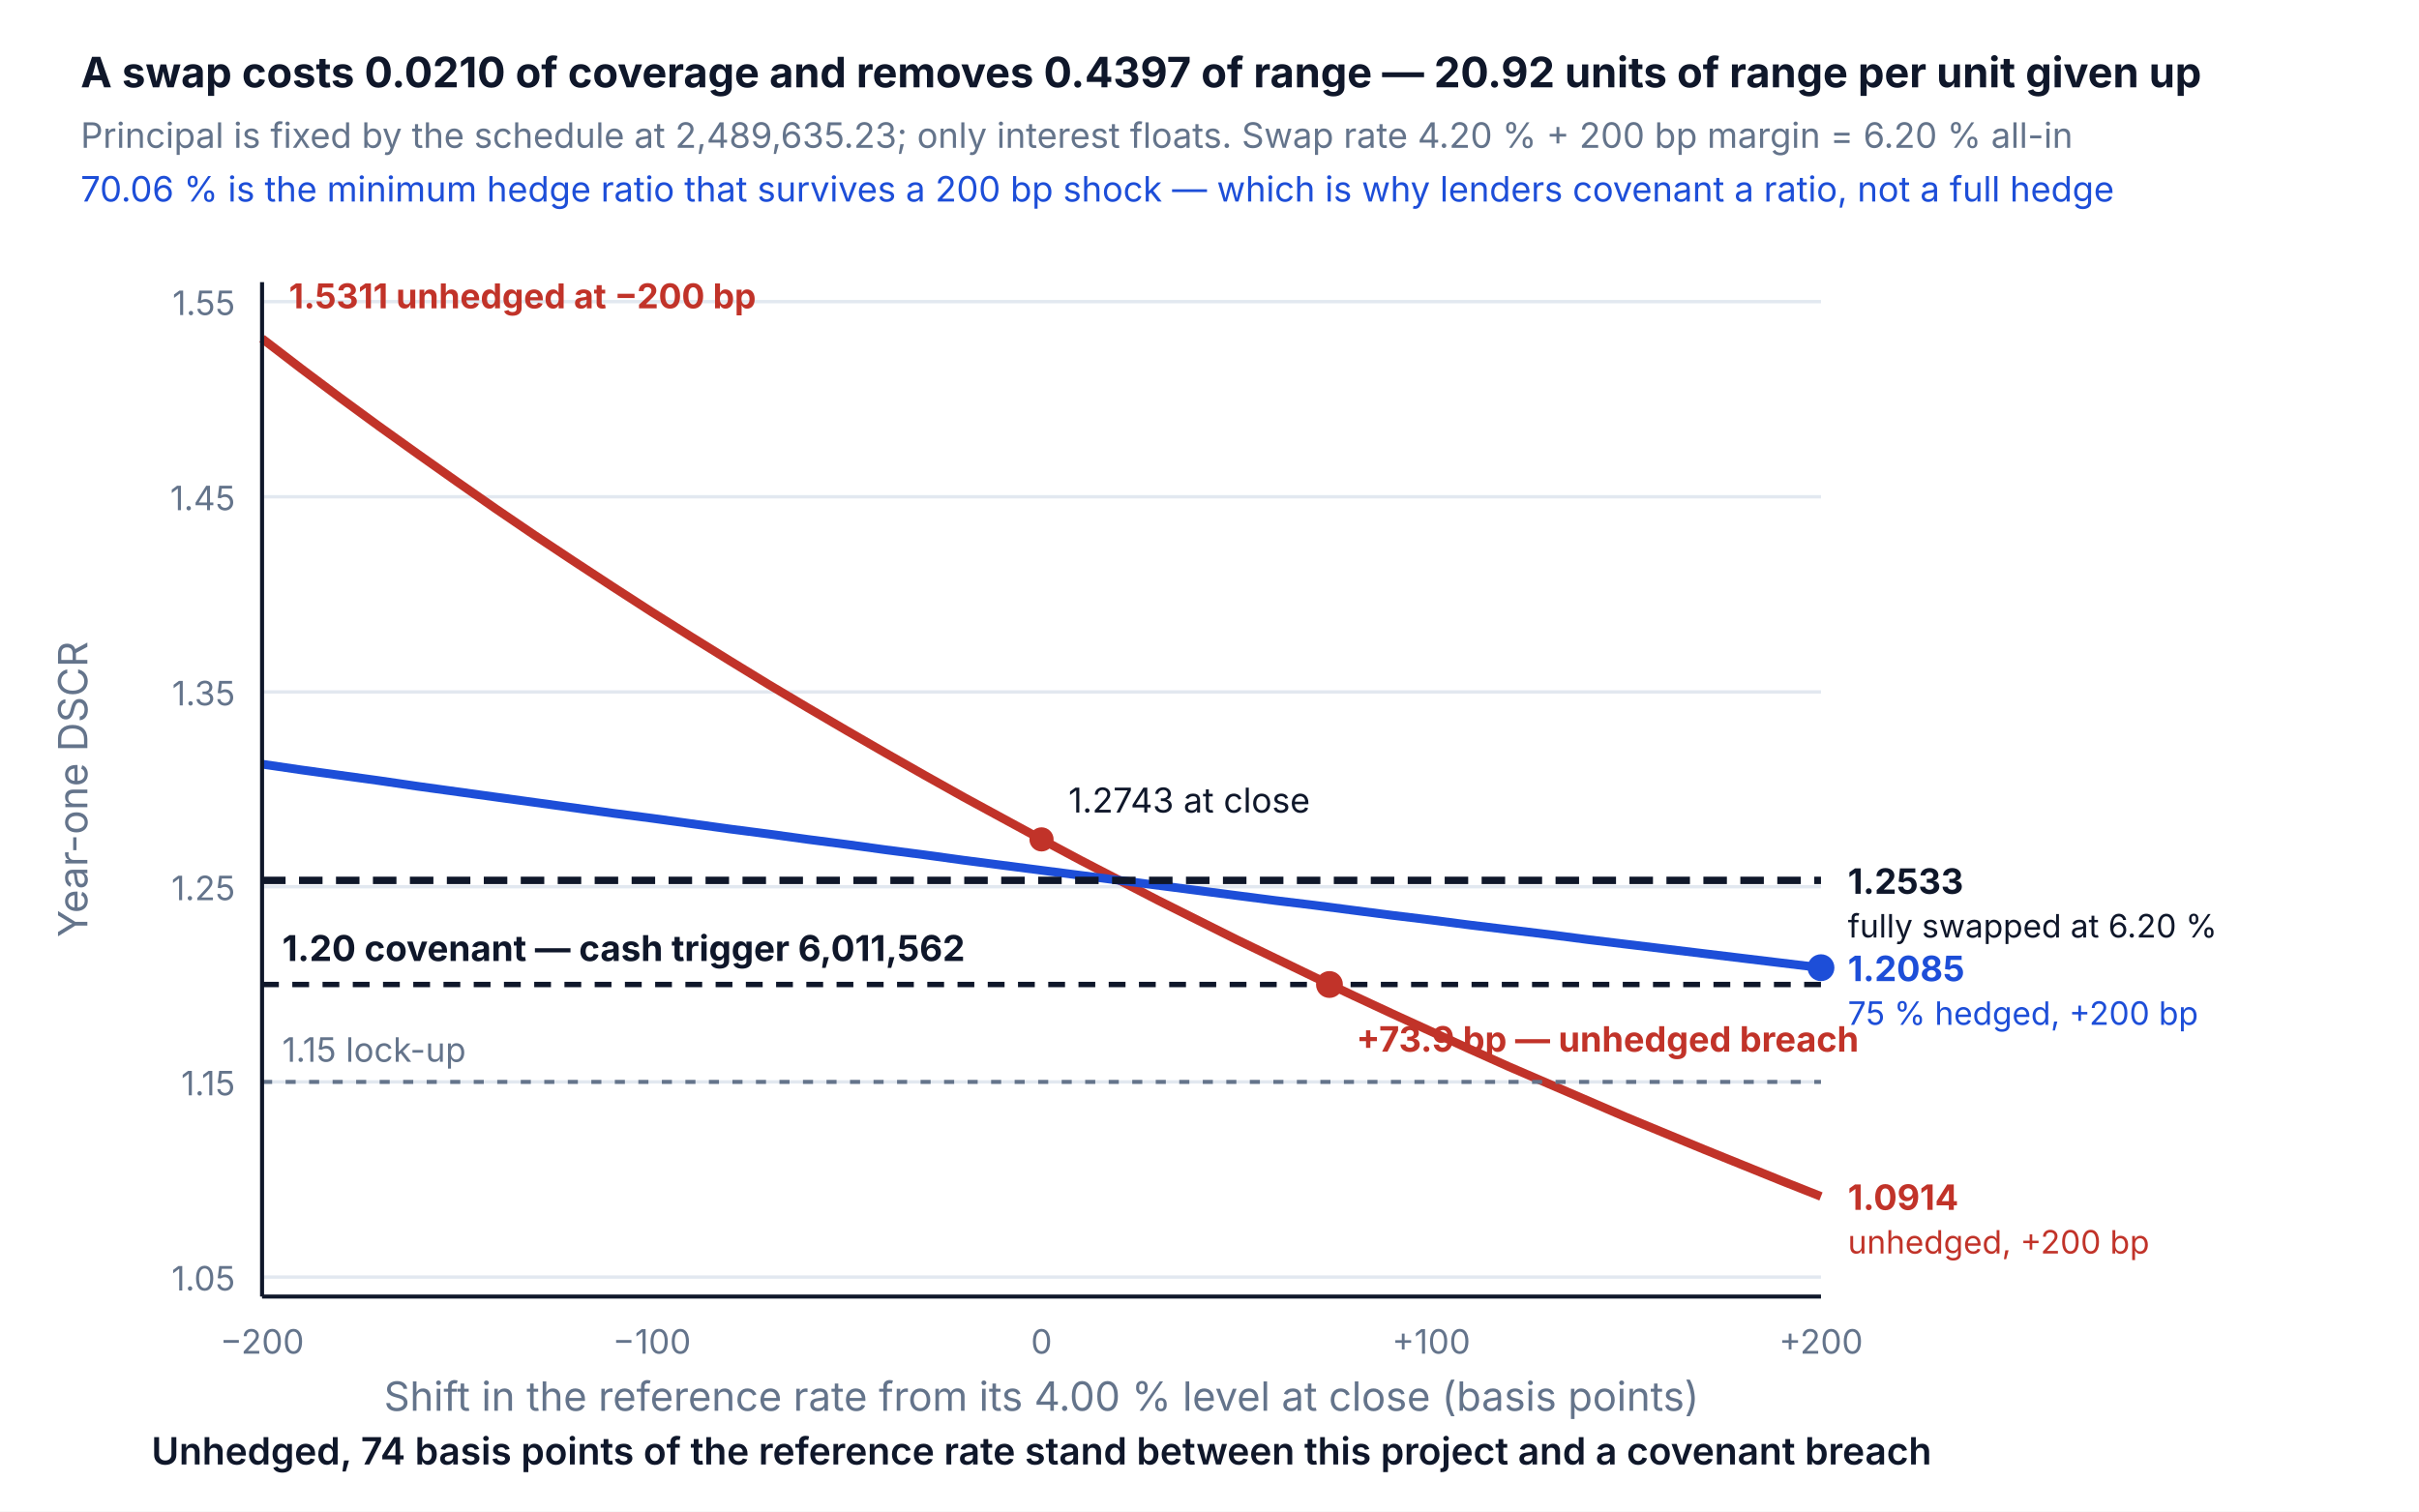
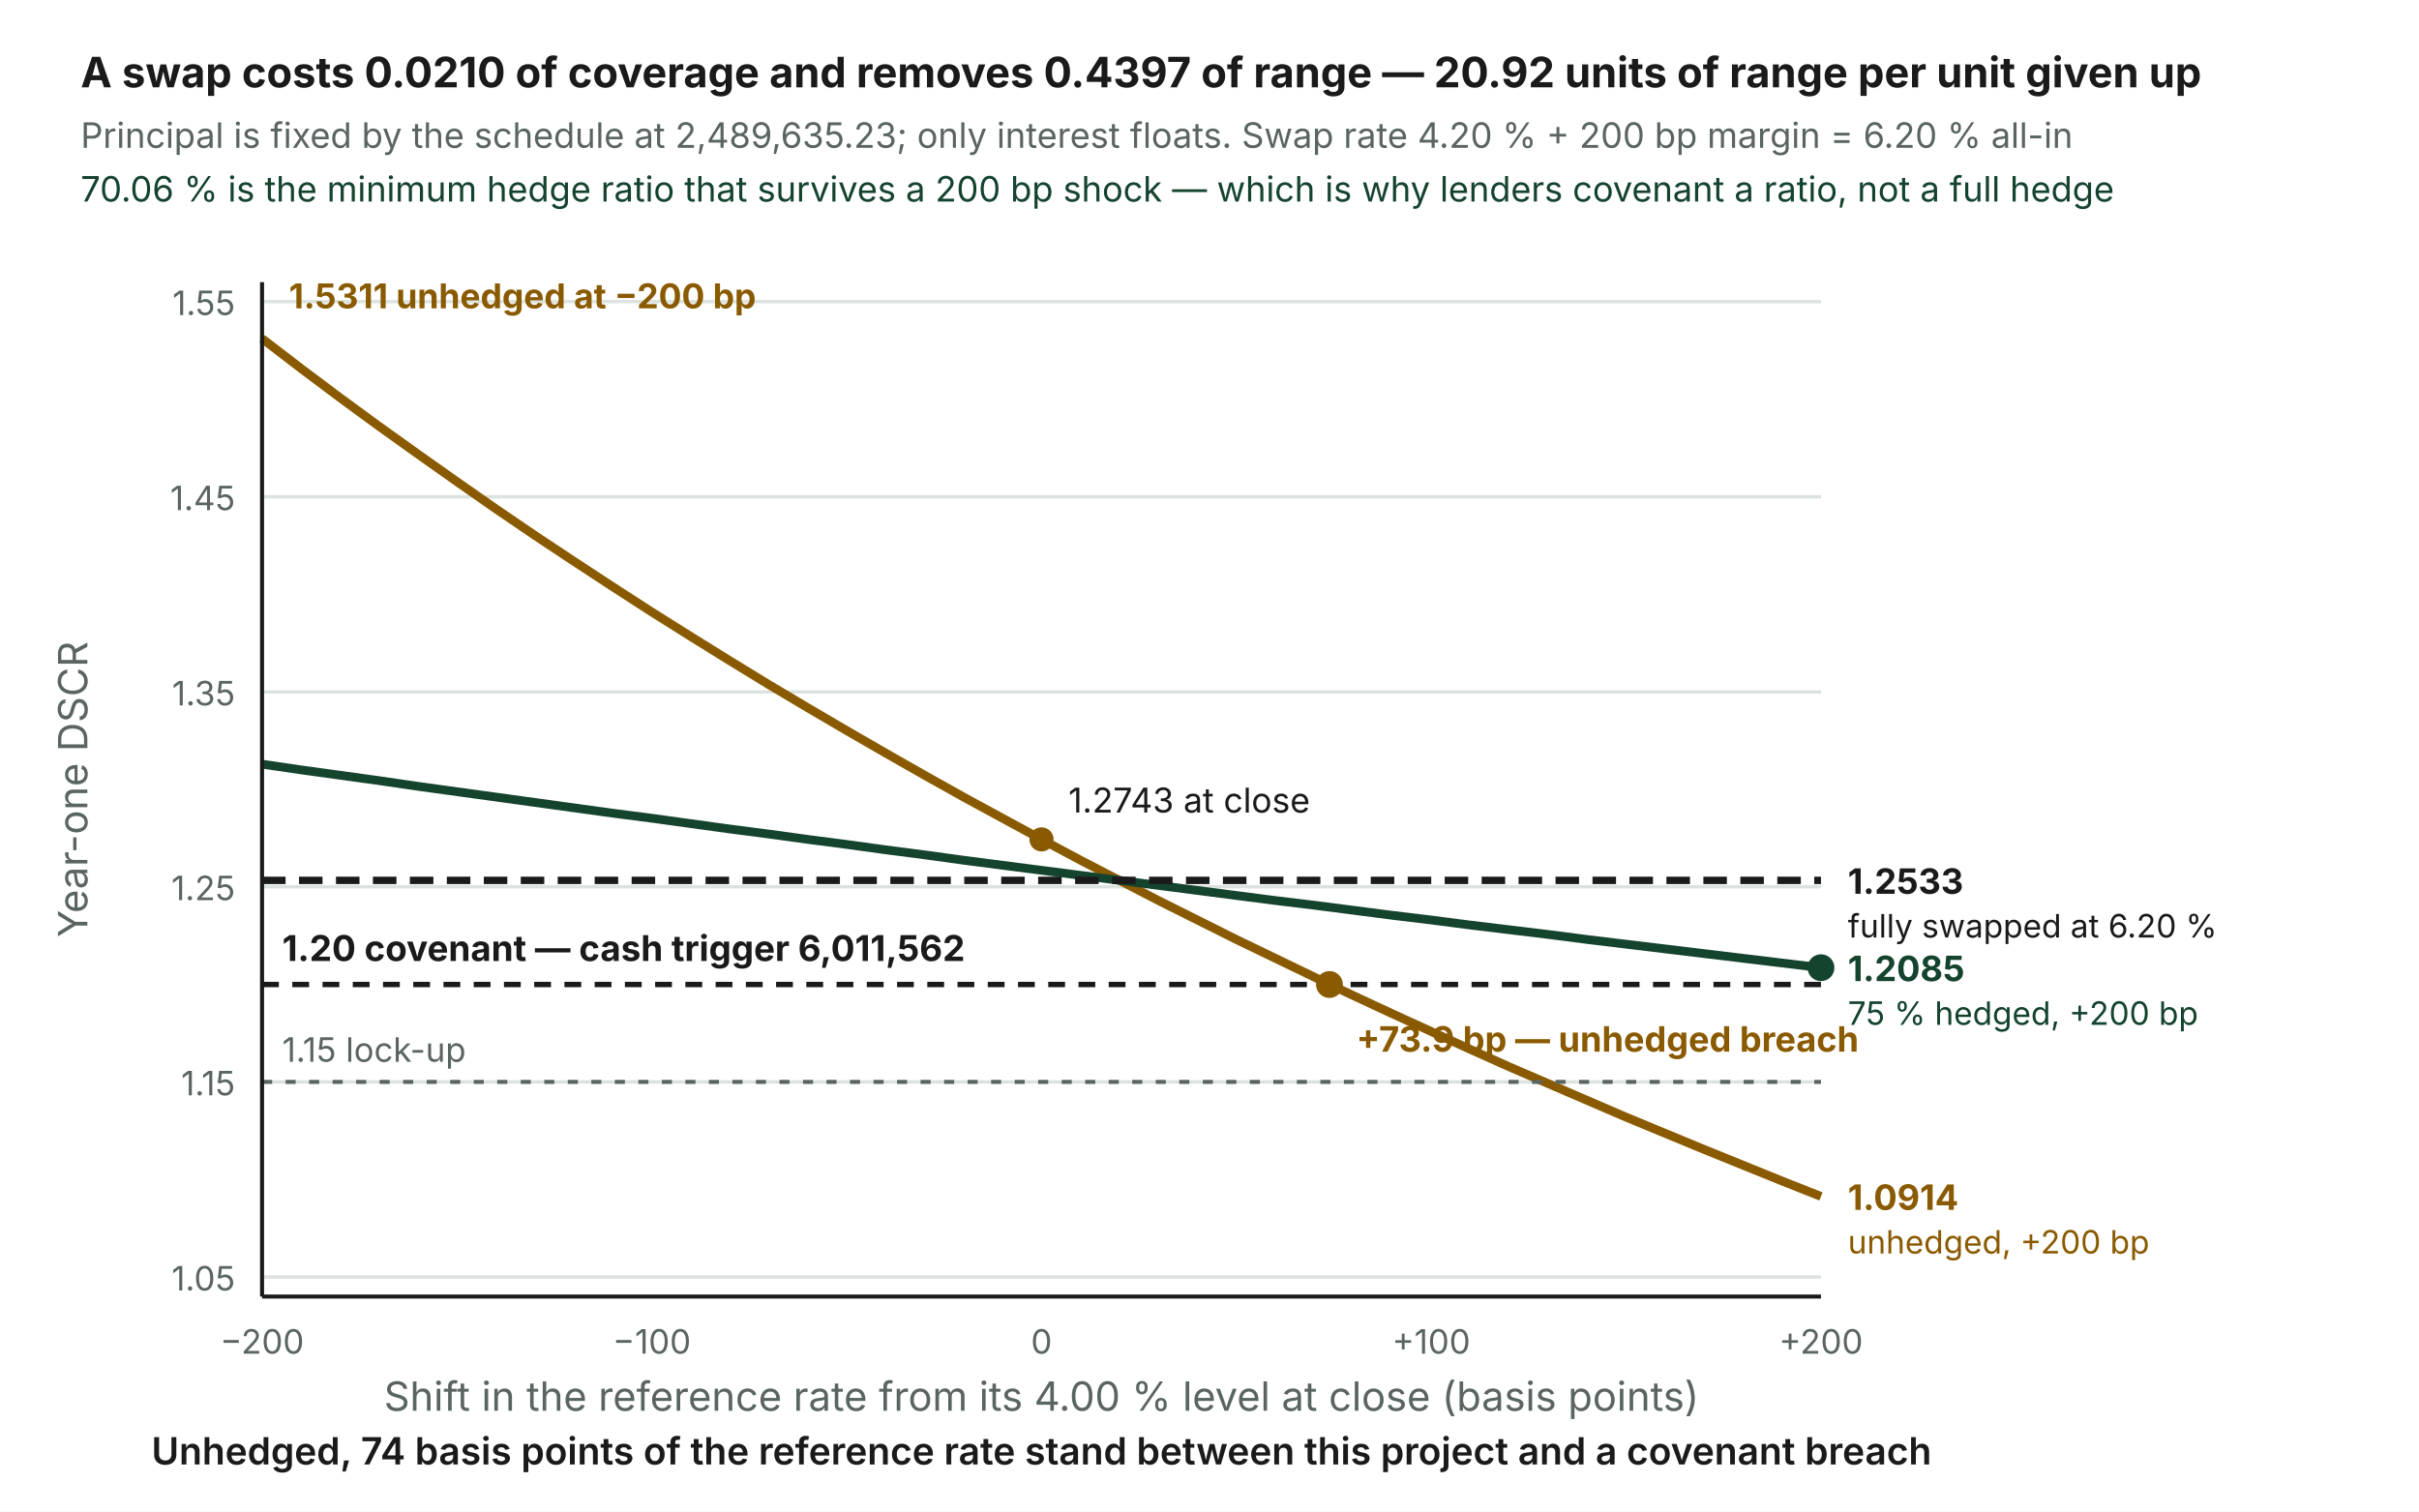
<svg xmlns="http://www.w3.org/2000/svg" viewBox="0 0 720 450" font-family="Inter, Helvetica, Arial, sans-serif">
  <rect width="720" height="450" fill="white" />
-   <line x1="78" y1="380.2" x2="542" y2="380.2" stroke="#E2E8F0" />
-   <text x="70" y="384.2" font-size="10" fill="#64748B" text-anchor="end">1.05</text>
-   <line x1="78" y1="322.1" x2="542" y2="322.1" stroke="#E2E8F0" />
-   <text x="70" y="326.1" font-size="10" fill="#64748B" text-anchor="end">1.15</text>
-   <line x1="78" y1="264.0" x2="542" y2="264.0" stroke="#E2E8F0" />
-   <text x="70" y="268.0" font-size="10" fill="#64748B" text-anchor="end">1.25</text>
-   <line x1="78" y1="206.0" x2="542" y2="206.0" stroke="#E2E8F0" />
-   <text x="70" y="210.0" font-size="10" fill="#64748B" text-anchor="end">1.35</text>
-   <line x1="78" y1="147.9" x2="542" y2="147.9" stroke="#E2E8F0" />
-   <text x="70" y="151.9" font-size="10" fill="#64748B" text-anchor="end">1.45</text>
-   <line x1="78" y1="89.8" x2="542" y2="89.8" stroke="#E2E8F0" />
-   <text x="70" y="93.8" font-size="10" fill="#64748B" text-anchor="end">1.55</text>
-   <text x="78.0" y="403" font-size="10" fill="#64748B" text-anchor="middle">−200</text>
-   <text x="194.0" y="403" font-size="10" fill="#64748B" text-anchor="middle">−100</text>
-   <text x="310.0" y="403" font-size="10" fill="#64748B" text-anchor="middle">0</text>
-   <text x="426.0" y="403" font-size="10" fill="#64748B" text-anchor="middle">+100</text>
-   <text x="542.0" y="403" font-size="10" fill="#64748B" text-anchor="middle">+200</text>
-   <polyline points="78.0,100.8 89.6,109.7 101.2,118.4 112.8,126.9 124.4,135.2 136.0,143.4 147.6,151.5 159.2,159.4 170.8,167.1 182.4,174.7 194.0,182.2 205.6,189.5 217.2,196.7 228.8,203.8 240.4,210.7 252.0,217.5 263.6,224.2 275.2,230.8 286.8,237.3 298.4,243.6 310.0,249.9 321.6,256.1 333.2,262.1 344.8,268.1 356.4,273.9 368.0,279.7 379.6,285.3 391.2,290.9 402.8,296.4 414.4,301.8 426.0,307.1 437.6,312.4 449.2,317.6 460.8,322.6 472.4,327.6 484.0,332.6 495.6,337.4 507.2,342.2 518.8,346.9 530.4,351.6 542.0,356.2" fill="none" stroke="#C13329" stroke-width="2.6" />
-   <polyline points="78.0,227.5 89.6,229.2 101.2,230.8 112.8,232.4 124.4,234.1 136.0,235.7 147.6,237.3 159.2,238.9 170.8,240.5 182.4,242.1 194.0,243.6 205.6,245.2 217.2,246.8 228.8,248.3 240.4,249.9 252.0,251.4 263.6,253.0 275.2,254.5 286.8,256.1 298.4,257.6 310.0,259.1 321.6,260.6 333.2,262.1 344.8,263.6 356.4,265.1 368.0,266.6 379.6,268.1 391.2,269.5 402.8,271.0 414.4,272.5 426.0,273.9 437.6,275.4 449.2,276.8 460.8,278.2 472.4,279.7 484.0,281.1 495.6,282.5 507.2,283.9 518.8,285.3 530.4,286.7 542.0,288.1" fill="none" stroke="#1D4ED8" stroke-width="2.6" />
-   <polyline points="78.0,262.1 89.6,262.1 101.2,262.1 112.8,262.1 124.4,262.1 136.0,262.1 147.6,262.1 159.2,262.1 170.8,262.1 182.4,262.1 194.0,262.1 205.6,262.1 217.2,262.1 228.8,262.1 240.4,262.1 252.0,262.1 263.6,262.1 275.2,262.1 286.8,262.1 298.4,262.1 310.0,262.1 321.6,262.1 333.2,262.1 344.8,262.1 356.4,262.1 368.0,262.1 379.6,262.1 391.2,262.1 402.8,262.1 414.4,262.1 426.0,262.1 437.6,262.1 449.2,262.1 460.8,262.1 472.4,262.1 484.0,262.1 495.6,262.1 507.2,262.1 518.8,262.1 530.4,262.1 542.0,262.1" fill="none" stroke="#0F172A" stroke-width="2.2" stroke-dasharray="7 4" />
-   <line x1="78" y1="293.1" x2="542" y2="293.1" stroke="#0F172A" stroke-width="1.6" stroke-dasharray="5 4" />
-   <text x="84" y="286.1" font-size="10.6" font-weight="700" fill="#0F172A">1.20 covenant — cash trigger 6,011,562</text>
-   <line x1="78" y1="322.1" x2="542" y2="322.1" stroke="#64748B" stroke-width="1.2" stroke-dasharray="3 4" />
-   <text x="84" y="316.1" font-size="10" fill="#64748B">1.15 lock-up</text>
-   <circle cx="395.7" cy="293.1" r="4" fill="#C13329" />
-   <text x="403.7" y="313.1" font-size="10.4" font-weight="700" fill="#C13329">+73.9 bp — unhedged breach</text>
-   <circle cx="542.0" cy="288.1" r="4" fill="#1D4ED8" />
-   <circle cx="310.0" cy="249.9" r="3.6" fill="#C13329" />
-   <text x="318.0" y="241.9" font-size="10.2" fill="#0F172A">1.2743 at close</text>
-   <text x="550" y="360.2" font-size="10.4" font-weight="700" fill="#C13329">1.0914</text>
-   <text x="550" y="373.2" font-size="9.6" fill="#C13329">unhedged, +200 bp</text>
-   <text x="550" y="292.1" font-size="10.4" font-weight="700" fill="#1D4ED8">1.2085</text>
-   <text x="550" y="305.1" font-size="9.6" fill="#1D4ED8">75 % hedged, +200 bp</text>
-   <text x="550" y="266.1" font-size="10.4" font-weight="700" fill="#0F172A">1.2533</text>
-   <text x="550" y="279.1" font-size="9.6" fill="#0F172A">fully swapped at 6.20 %</text>
-   <text x="86" y="91.8" font-size="10.2" font-weight="700" fill="#C13329">1.5311 unhedged at −200 bp</text>
-   <line x1="78" y1="386" x2="542" y2="386" stroke="#0F172A" stroke-width="1.2" />
-   <line x1="78" y1="84" x2="78" y2="386" stroke="#0F172A" stroke-width="1.2" />
-   <text x="310.0" y="420" font-size="12" fill="#64748B" text-anchor="middle">Shift in the reference rate from its 4.00 % level at close (basis points)</text>
-   <text x="26" y="235.0" font-size="12" fill="#64748B" text-anchor="middle" transform="rotate(-90 26 235.0)">Year-one DSCR</text>
-   <text x="24" y="26" font-size="12.5" font-weight="700" fill="#0F172A">A swap costs 0.0210 of coverage and removes 0.4397 of range — 20.92 units of range per unit given up</text>
-   <text x="24" y="44" font-size="10.4" fill="#64748B">Principal is fixed by the schedule at 2,489,635.23; only interest floats. Swap rate 4.20 % + 200 bp margin = 6.20 % all-in</text>
-   <text x="24" y="60" font-size="10.4" fill="#1D4ED8">70.06 % is the minimum hedge ratio that survives a 200 bp shock — which is why lenders covenant a ratio, not a full hedge</text>
-   <text x="310.0" y="436" font-size="11.2" font-weight="600" fill="#0F172A" text-anchor="middle">Unhedged, 74 basis points of the reference rate stand between this project and a covenant breach</text>
+   <line x1="78" y1="380.2" x2="542" y2="380.2" stroke="#DCE3DE" />
+   <text x="70" y="384.2" font-size="10" fill="#5A6560" text-anchor="end">1.05</text>
+   <line x1="78" y1="322.1" x2="542" y2="322.1" stroke="#DCE3DE" />
+   <text x="70" y="326.1" font-size="10" fill="#5A6560" text-anchor="end">1.15</text>
+   <line x1="78" y1="264.0" x2="542" y2="264.0" stroke="#DCE3DE" />
+   <text x="70" y="268.0" font-size="10" fill="#5A6560" text-anchor="end">1.25</text>
+   <line x1="78" y1="206.0" x2="542" y2="206.0" stroke="#DCE3DE" />
+   <text x="70" y="210.0" font-size="10" fill="#5A6560" text-anchor="end">1.35</text>
+   <line x1="78" y1="147.9" x2="542" y2="147.9" stroke="#DCE3DE" />
+   <text x="70" y="151.9" font-size="10" fill="#5A6560" text-anchor="end">1.45</text>
+   <line x1="78" y1="89.8" x2="542" y2="89.8" stroke="#DCE3DE" />
+   <text x="70" y="93.8" font-size="10" fill="#5A6560" text-anchor="end">1.55</text>
+   <text x="78.0" y="403" font-size="10" fill="#5A6560" text-anchor="middle">−200</text>
+   <text x="194.0" y="403" font-size="10" fill="#5A6560" text-anchor="middle">−100</text>
+   <text x="310.0" y="403" font-size="10" fill="#5A6560" text-anchor="middle">0</text>
+   <text x="426.0" y="403" font-size="10" fill="#5A6560" text-anchor="middle">+100</text>
+   <text x="542.0" y="403" font-size="10" fill="#5A6560" text-anchor="middle">+200</text>
+   <polyline points="78.0,100.8 89.6,109.7 101.2,118.4 112.8,126.9 124.4,135.2 136.0,143.4 147.6,151.5 159.2,159.4 170.8,167.1 182.4,174.7 194.0,182.2 205.6,189.5 217.2,196.7 228.8,203.8 240.4,210.7 252.0,217.5 263.6,224.2 275.2,230.8 286.8,237.3 298.4,243.6 310.0,249.9 321.6,256.1 333.2,262.1 344.8,268.1 356.4,273.9 368.0,279.7 379.6,285.3 391.2,290.9 402.8,296.4 414.4,301.8 426.0,307.1 437.6,312.4 449.2,317.6 460.8,322.6 472.4,327.6 484.0,332.6 495.6,337.4 507.2,342.2 518.8,346.9 530.4,351.6 542.0,356.2" fill="none" stroke="#8A5A00" stroke-width="2.6" />
+   <polyline points="78.0,227.5 89.6,229.2 101.2,230.8 112.8,232.4 124.4,234.1 136.0,235.7 147.6,237.3 159.2,238.9 170.8,240.5 182.4,242.1 194.0,243.6 205.6,245.2 217.2,246.8 228.8,248.3 240.4,249.9 252.0,251.4 263.6,253.0 275.2,254.5 286.8,256.1 298.4,257.6 310.0,259.1 321.6,260.6 333.2,262.1 344.8,263.6 356.4,265.1 368.0,266.6 379.6,268.1 391.2,269.5 402.8,271.0 414.4,272.5 426.0,273.9 437.6,275.4 449.2,276.8 460.8,278.2 472.4,279.7 484.0,281.1 495.6,282.5 507.2,283.9 518.8,285.3 530.4,286.7 542.0,288.1" fill="none" stroke="#14432E" stroke-width="2.6" />
+   <polyline points="78.0,262.1 89.6,262.1 101.2,262.1 112.8,262.1 124.4,262.1 136.0,262.1 147.6,262.1 159.2,262.1 170.8,262.1 182.4,262.1 194.0,262.1 205.6,262.1 217.2,262.1 228.8,262.1 240.4,262.1 252.0,262.1 263.6,262.1 275.2,262.1 286.8,262.1 298.4,262.1 310.0,262.1 321.6,262.1 333.2,262.1 344.8,262.1 356.4,262.1 368.0,262.1 379.6,262.1 391.2,262.1 402.8,262.1 414.4,262.1 426.0,262.1 437.6,262.1 449.2,262.1 460.8,262.1 472.4,262.1 484.0,262.1 495.6,262.1 507.2,262.1 518.8,262.1 530.4,262.1 542.0,262.1" fill="none" stroke="#1A1A1A" stroke-width="2.2" stroke-dasharray="7 4" />
+   <line x1="78" y1="293.1" x2="542" y2="293.1" stroke="#1A1A1A" stroke-width="1.6" stroke-dasharray="5 4" />
+   <text x="84" y="286.1" font-size="10.6" font-weight="700" fill="#1A1A1A">1.20 covenant — cash trigger 6,011,562</text>
+   <line x1="78" y1="322.1" x2="542" y2="322.1" stroke="#5A6560" stroke-width="1.2" stroke-dasharray="3 4" />
+   <text x="84" y="316.1" font-size="10" fill="#5A6560">1.15 lock-up</text>
+   <circle cx="395.7" cy="293.1" r="4" fill="#8A5A00" />
+   <text x="403.7" y="313.1" font-size="10.4" font-weight="700" fill="#8A5A00">+73.9 bp — unhedged breach</text>
+   <circle cx="542.0" cy="288.1" r="4" fill="#14432E" />
+   <circle cx="310.0" cy="249.9" r="3.6" fill="#8A5A00" />
+   <text x="318.0" y="241.9" font-size="10.2" fill="#1A1A1A">1.2743 at close</text>
+   <text x="550" y="360.2" font-size="10.4" font-weight="700" fill="#8A5A00">1.0914</text>
+   <text x="550" y="373.2" font-size="9.6" fill="#8A5A00">unhedged, +200 bp</text>
+   <text x="550" y="292.1" font-size="10.4" font-weight="700" fill="#14432E">1.2085</text>
+   <text x="550" y="305.1" font-size="9.6" fill="#14432E">75 % hedged, +200 bp</text>
+   <text x="550" y="266.1" font-size="10.4" font-weight="700" fill="#1A1A1A">1.2533</text>
+   <text x="550" y="279.1" font-size="9.6" fill="#1A1A1A">fully swapped at 6.20 %</text>
+   <text x="86" y="91.8" font-size="10.2" font-weight="700" fill="#8A5A00">1.5311 unhedged at −200 bp</text>
+   <line x1="78" y1="386" x2="542" y2="386" stroke="#1A1A1A" stroke-width="1.2" />
+   <line x1="78" y1="84" x2="78" y2="386" stroke="#1A1A1A" stroke-width="1.2" />
+   <text x="310.0" y="420" font-size="12" fill="#5A6560" text-anchor="middle">Shift in the reference rate from its 4.00 % level at close (basis points)</text>
+   <text x="26" y="235.0" font-size="12" fill="#5A6560" text-anchor="middle" transform="rotate(-90 26 235.0)">Year-one DSCR</text>
+   <text x="24" y="26" font-size="12.5" font-weight="700" fill="#1A1A1A">A swap costs 0.0210 of coverage and removes 0.4397 of range — 20.92 units of range per unit given up</text>
+   <text x="24" y="44" font-size="10.4" fill="#5A6560">Principal is fixed by the schedule at 2,489,635.23; only interest floats. Swap rate 4.20 % + 200 bp margin = 6.20 % all-in</text>
+   <text x="24" y="60" font-size="10.4" fill="#14432E">70.06 % is the minimum hedge ratio that survives a 200 bp shock — which is why lenders covenant a ratio, not a full hedge</text>
+   <text x="310.0" y="436" font-size="11.2" font-weight="600" fill="#1A1A1A" text-anchor="middle">Unhedged, 74 basis points of the reference rate stand between this project and a covenant breach</text>
</svg>
